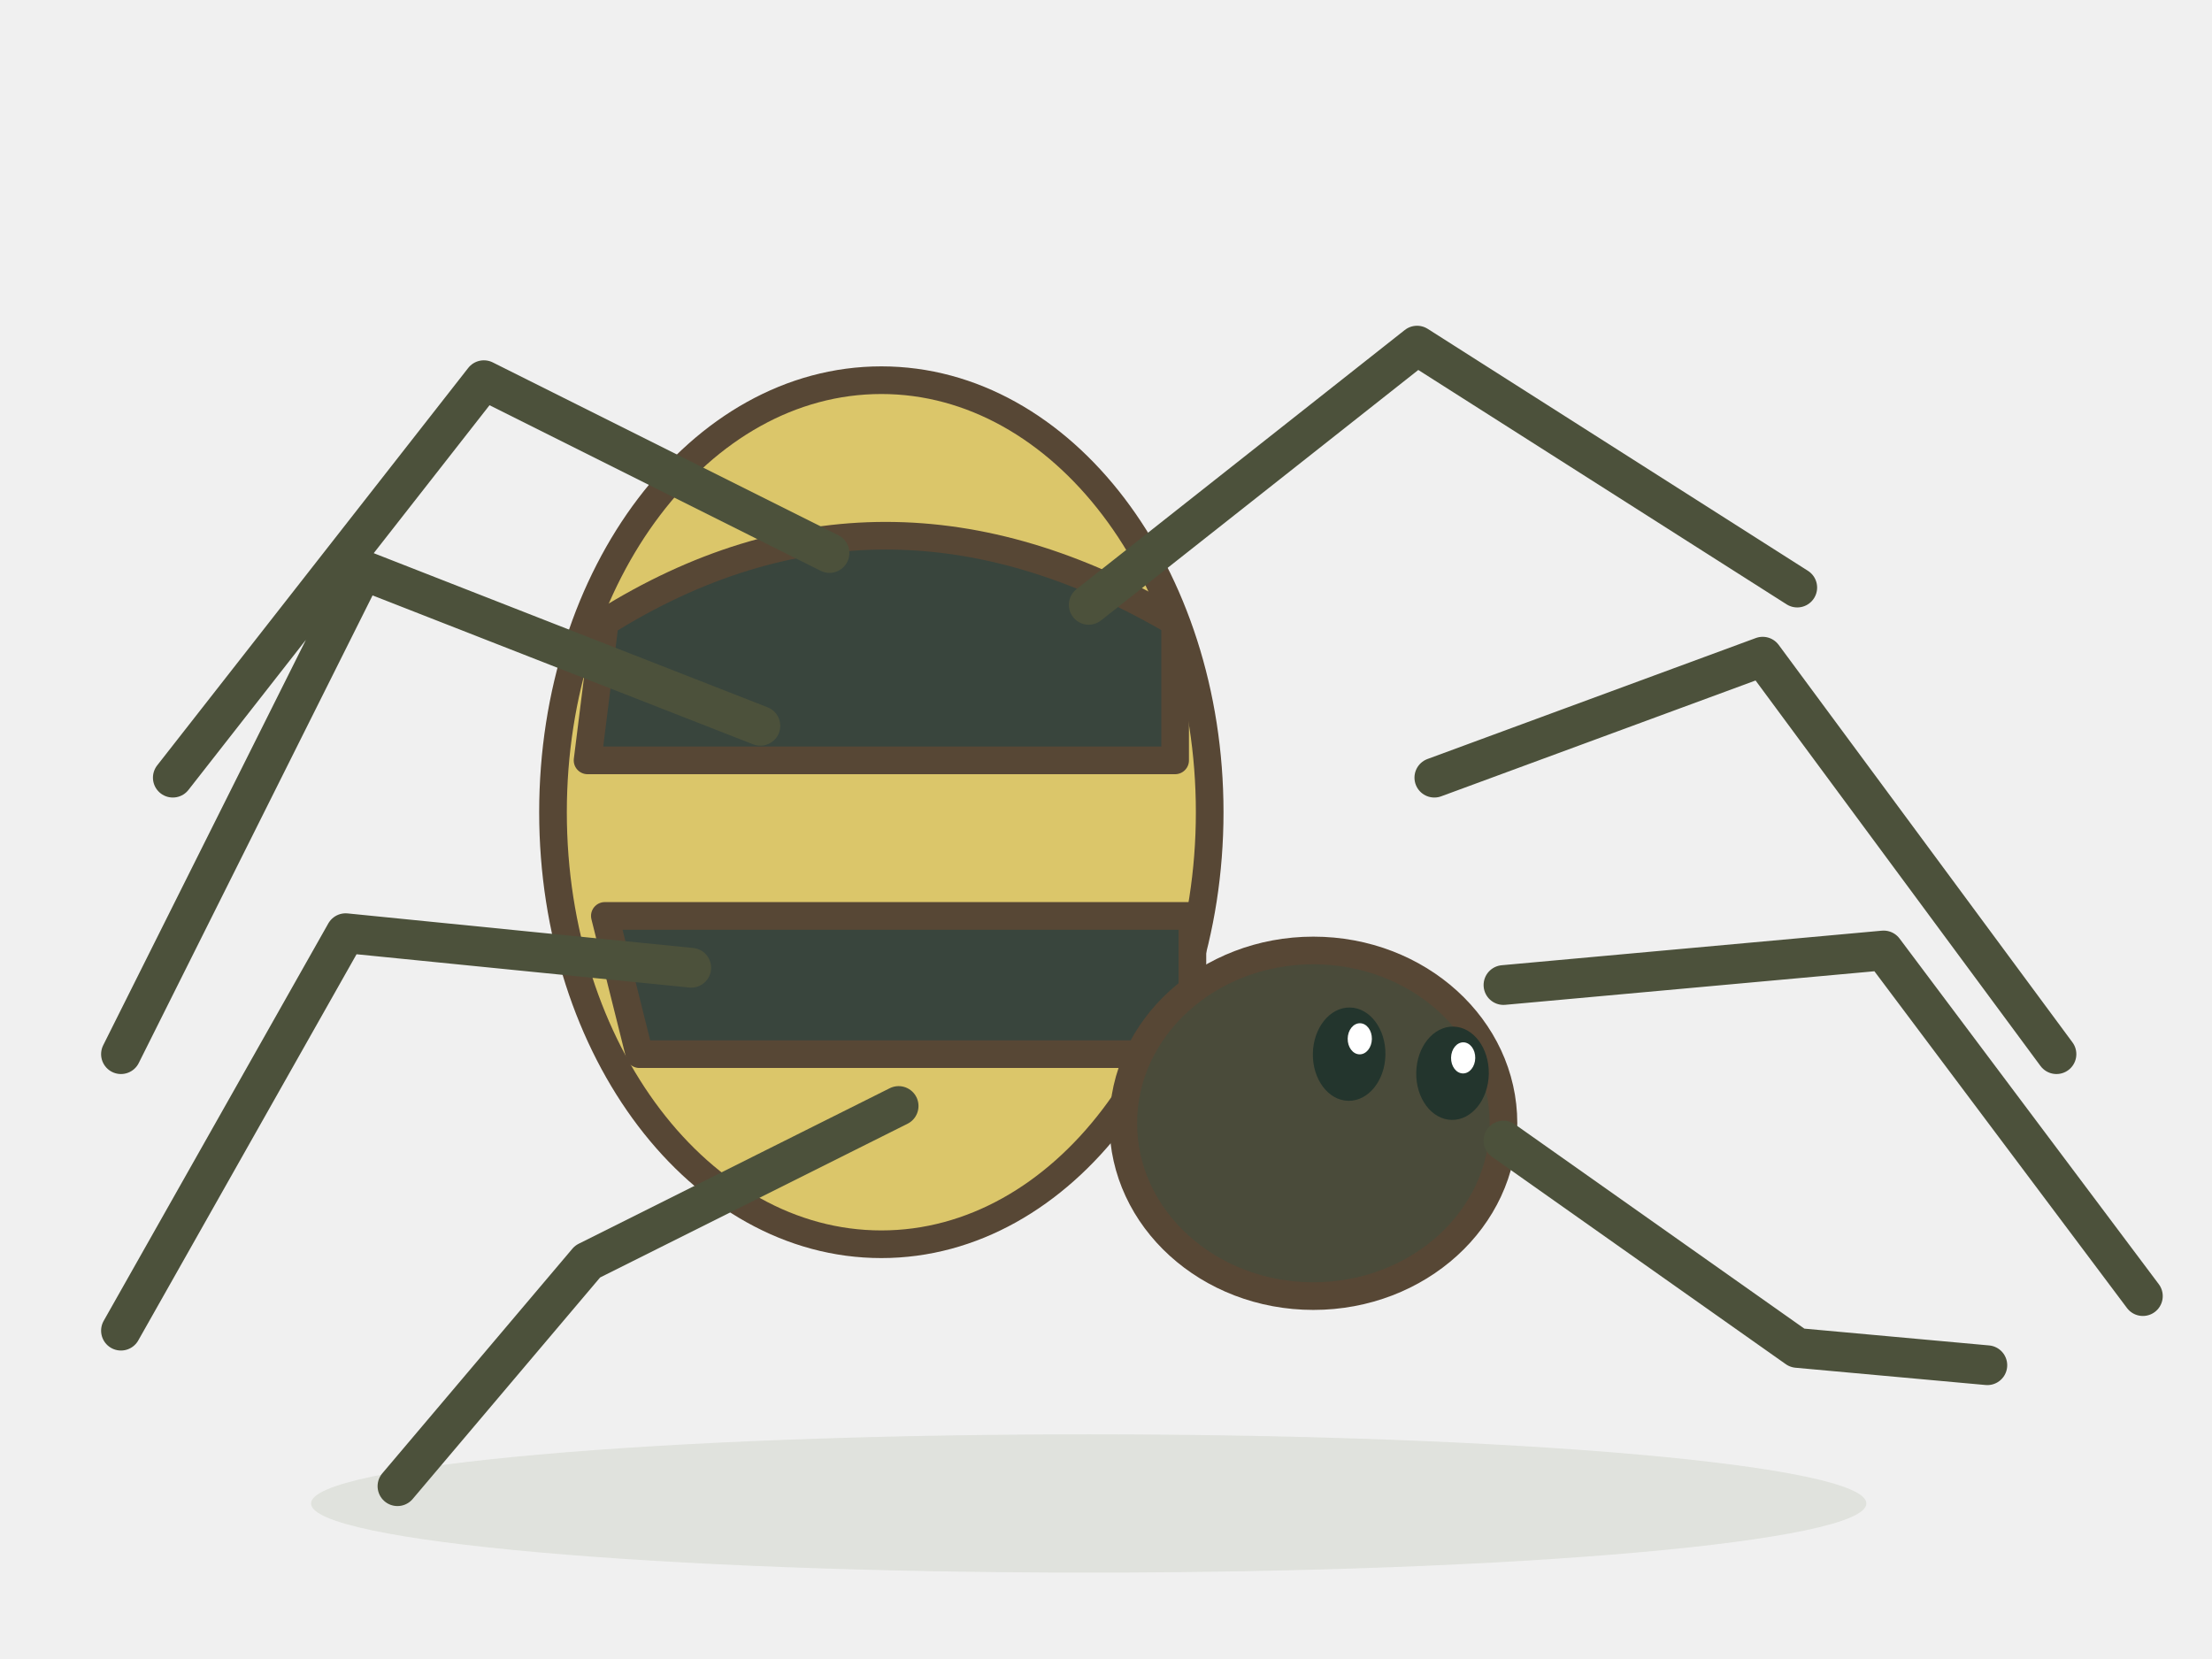
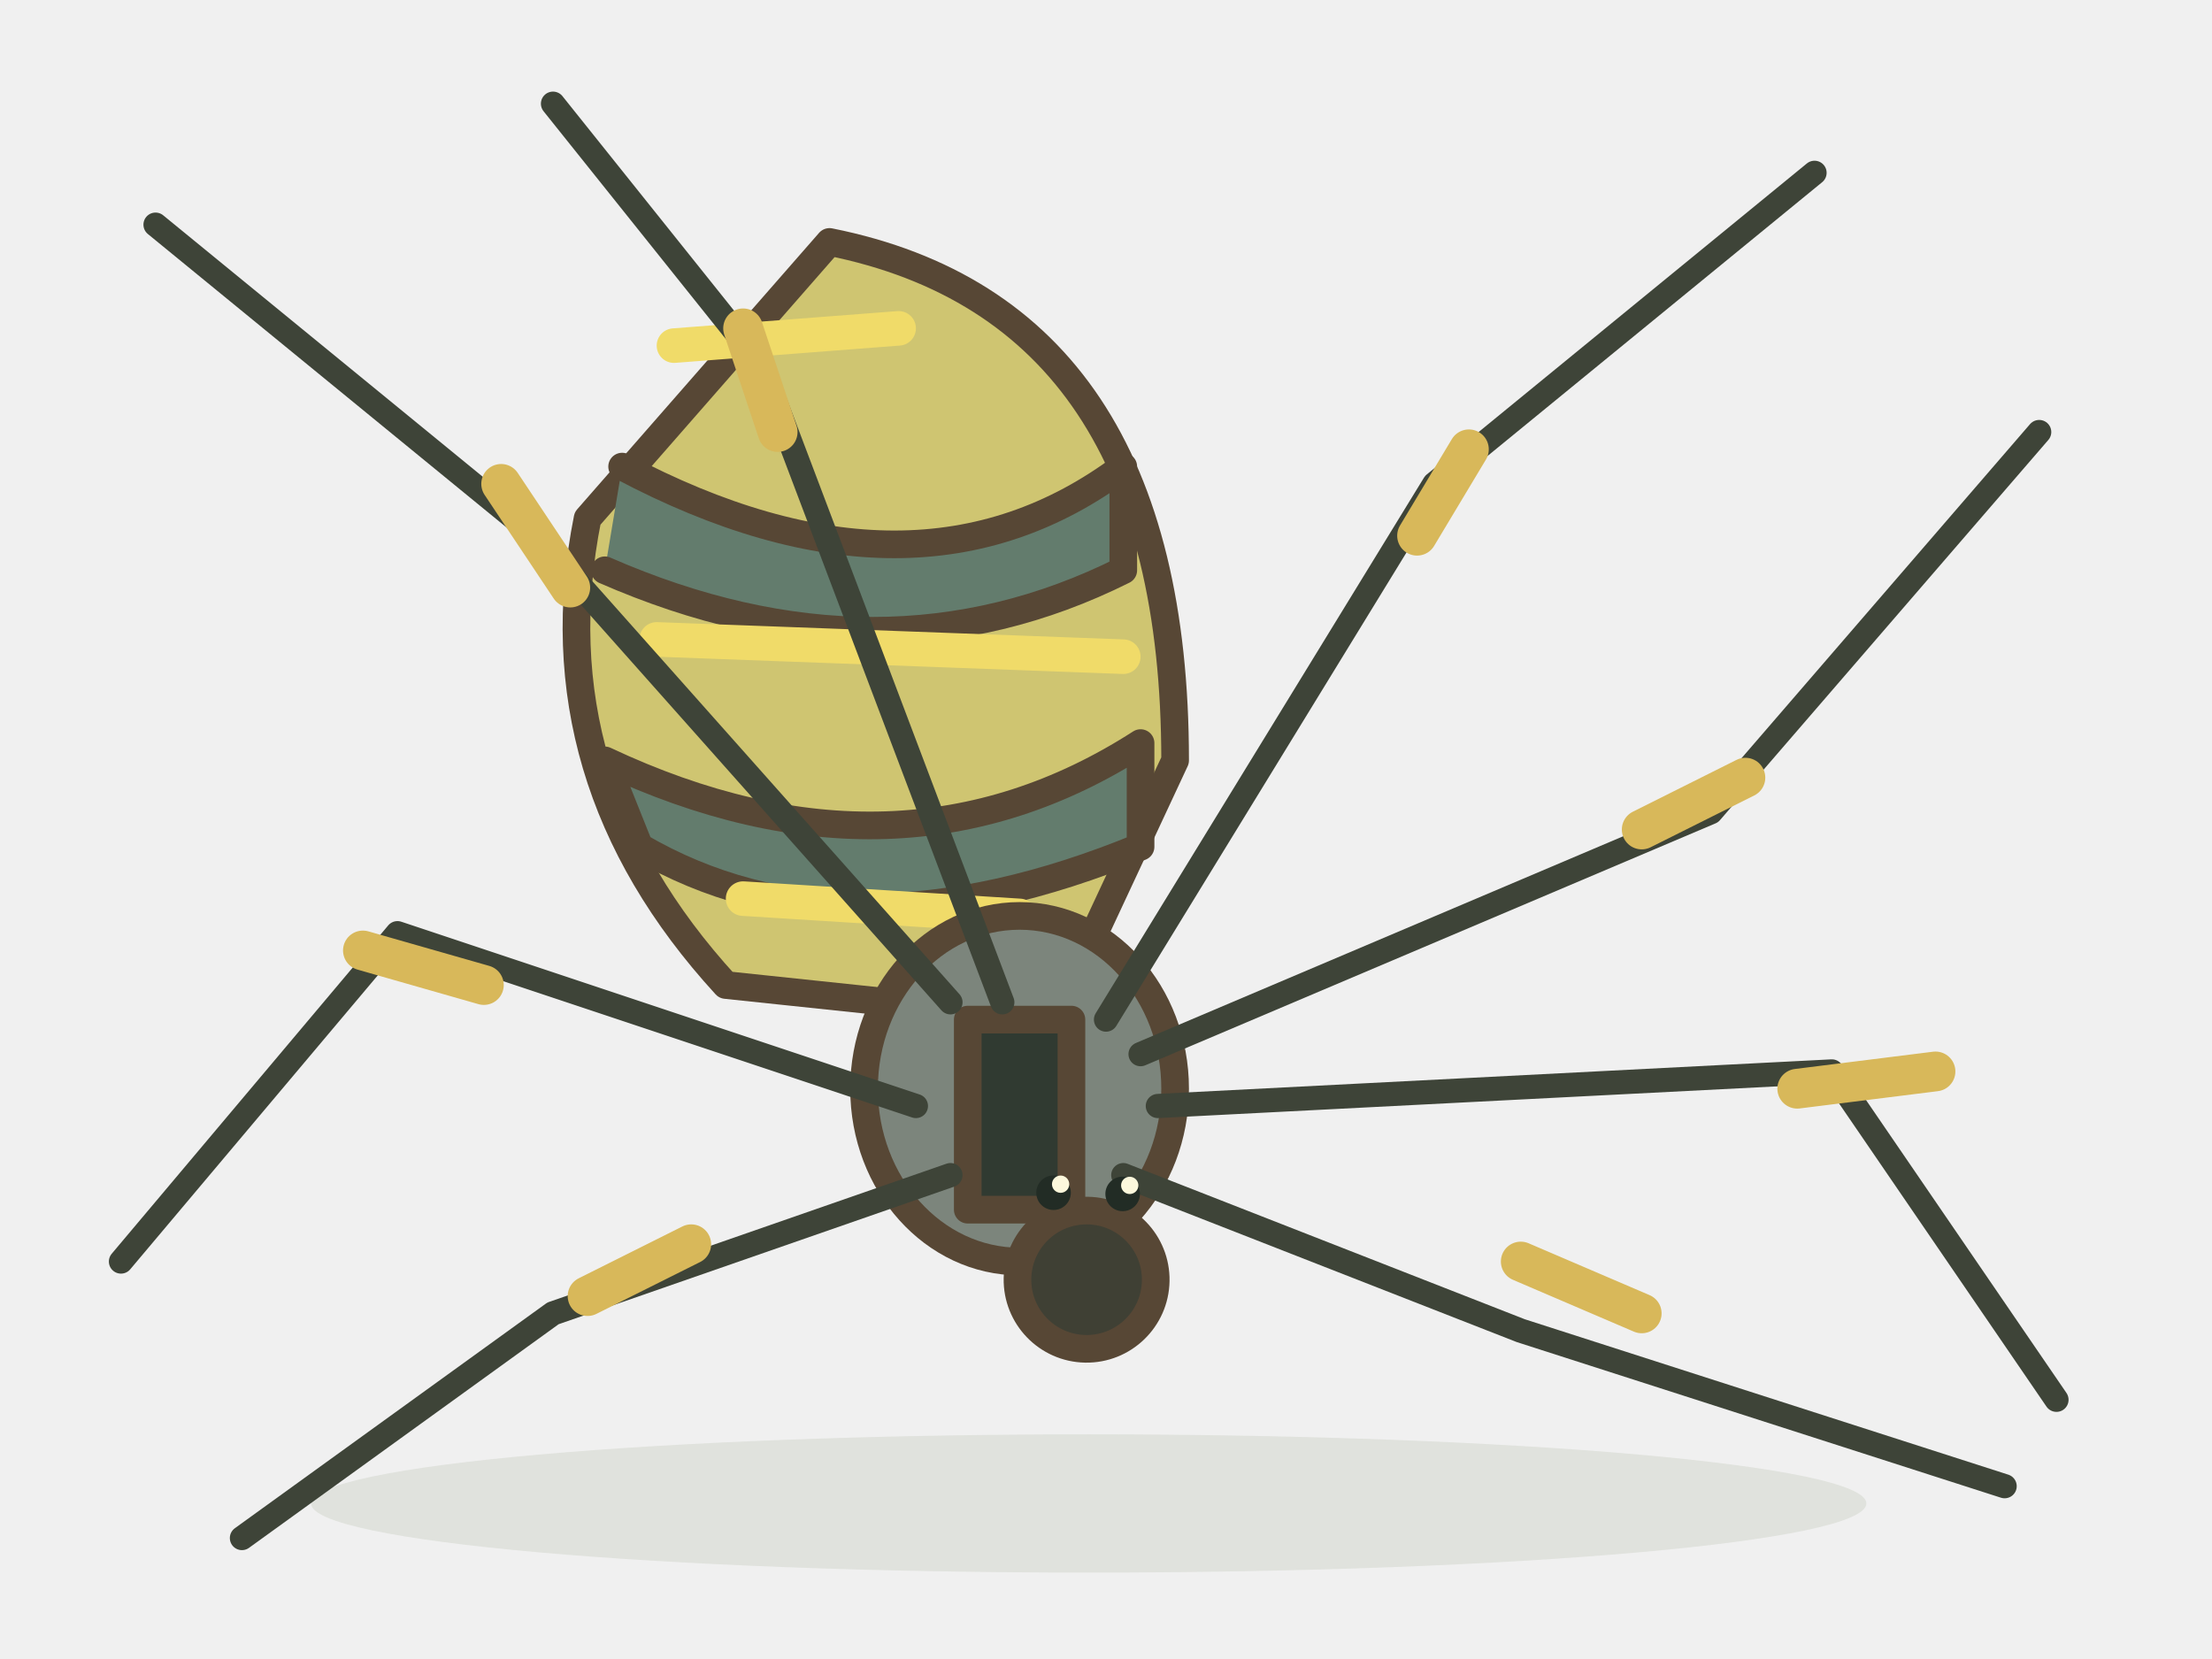
<svg xmlns="http://www.w3.org/2000/svg" viewBox="0 0 128 96" width="128" height="96">
+   <defs>
+     <g id="body">
+       <g data-part="abdomen">
+         <path d="M48 14Q68 18 68 44L61 59 42 57Q31 45 34 30Z" fill="#cfc571" />
+         <path d="M36 27q17 9 29 0v6q-14 7-30 0m0 11q17 8 31-1v6q-17 7-29 0Z" fill="#637c6d" />
+         <path d="M39 20 52 19m-14 18 27 1m-22 14 16 1" fill="none" stroke="#f0db69" stroke-width="2" />
+       </g>
+       <g data-part="cephalothorax">
+         <ellipse cx="59" cy="63" rx="9" ry="10" fill="#7c857c" />
+         <path d="M56 59h6v11h-6Z" fill="#303a31" />
+       </g>
+     </g>
+     <g id="head">
+       <g data-part="mouthparts">
+         <ellipse cx="63" cy="74" rx="4" ry="4" fill="#3f4034" />
+         <ellipse cx="61" cy="69" rx="1" ry="1" fill="#222c25" stroke="none" />
+         <ellipse cx="61.4" cy="68.5" rx="0.5" ry="0.5" fill="#fcf8dc" stroke="none" />
+         <ellipse cx="65" cy="69" rx="1" ry="1" fill="#222c25" stroke="none" />
+         <ellipse cx="65.4" cy="68.5" rx="0.5" ry="0.5" fill="#fcf8dc" stroke="none" />
+       </g>
+     </g>
+     <g id="legs0">
+       <g data-part="legs" data-count="8">
+         <path d="M55 58 31 31 9 13" fill="none" stroke="#3e4438" stroke-width="1.4" />
+         <path d="M58 58 44 21 32 6" fill="none" stroke="#3e4438" stroke-width="1.4" />
+         <path d="M64 59 83 28 105 10" fill="none" stroke="#3e4438" stroke-width="1.4" />
+         <path d="M66 61 99 47 118 25" fill="none" stroke="#3e4438" stroke-width="1.4" />
+         <path d="M53 64 23 54 7 73" fill="none" stroke="#3e4438" stroke-width="1.4" />
+         <path d="M55 68 32 76 14 89" fill="none" stroke="#3e4438" stroke-width="1.4" />
+         <path d="M65 68 88 77 116 86" fill="none" stroke="#3e4438" stroke-width="1.4" />
+         <path d="M67 64 106 62 119 81" fill="none" stroke="#3e4438" stroke-width="1.4" />
+       </g>
+       <g data-part="leg-bands">
+         <path d="M29 28l4 6m10-15 2 6m40 1-3 5m19 14-6 3m-74 7 7 2m6 18 6-3m48 1 7 3m17-14-8 1" fill="none" stroke="#d8b85a" stroke-width="2.3" />
+       </g>
+     </g>
+     <g id="legs1">
+       <g data-part="legs" data-count="8">
+         <path d="M55 58 31 31 11 9" fill="none" stroke="#3e4438" stroke-width="1.4" />
+         <path d="M58 58 44 21 39 5" fill="none" stroke="#3e4438" stroke-width="1.4" />
+         <path d="M64 59 83 28 99 7" fill="none" stroke="#3e4438" stroke-width="1.4" />
+         <path d="M66 61 99 47 120 21" fill="none" stroke="#3e4438" stroke-width="1.4" />
+         <path d="M53 64 23 54 6 68" fill="none" stroke="#3e4438" stroke-width="1.4" />
+         <path d="M55 68 32 76 19 90" fill="none" stroke="#3e4438" stroke-width="1.4" />
+         <path d="M65 68 88 77 111 89" fill="none" stroke="#3e4438" stroke-width="1.4" />
+         <path d="M67 64 106 62 121 75" fill="none" stroke="#3e4438" stroke-width="1.4" />
+       </g>
+       <g data-part="leg-bands">
+         <path d="M29 28l4 6m10-15 2 6m40 1-3 5m19 14-6 3m-74 7 7 2m6 18 6-3m48 1 7 3m17-14-8 1" fill="none" stroke="#d8b85a" stroke-width="2.3" />
+       </g>
+     </g>
+     <g id="shell" />
+     <g id="wing0" />
+     <g id="wing1" />
+   </defs>
  <view id="idle-0" viewBox="0 0 128 96" />
  <view id="idle-1" viewBox="0 96 128 96" />
  <view id="move-0" viewBox="0 192 128 96" />
  <view id="move-1" viewBox="0 288 128 96" />
  <view id="eat-0" viewBox="0 384 128 96" />
  <view id="eat-1" viewBox="0 480 128 96" />
  <g transform="translate(0 0)">
    <ellipse cx="63" cy="87" rx="45" ry="4" fill="#647849" opacity=".12" stroke="none" />
    <g stroke="#574735" stroke-width="1.6" stroke-linejoin="round" stroke-linecap="round">
      <g transform="translate(0 0)">
-         <ellipse cx="51" cy="47" rx="19" ry="25" fill="#dbc66a" />
-         <path d="M35 36q16-10 33 0v8H34Zm0 17h34v8H37Z" fill="#39453d" />
-         <ellipse cx="76" cy="65" rx="11" ry="10" fill="#4a4b3a" />
-         <path d="M48 32 28 22 10 45m34-3-23-9L7 61m33-5L20 54 7 77m45-13-18 9-11 13m40-51 19-15 22 14m-21 11 19-7 17 23m-32-4 22-2 15 20m-37-9 17 12 11 1" fill="none" stroke="#4c513b" stroke-width="2.3" />
-         <g transform="rotate(1 78 65)">
-           <ellipse cx="84" cy="62" rx="2.1" ry="2.7" fill="#23352d" stroke="none" />
-           <ellipse cx="84.6" cy="61.1" rx="0.7" ry="0.9" fill="#fff" stroke="none" />
-           <ellipse cx="78" cy="61" rx="2.1" ry="2.7" fill="#23352d" stroke="none" />
-           <ellipse cx="78.6" cy="60.1" rx="0.7" ry="0.9" fill="#fff" stroke="none" />
+         <use href="#body" />
+         <use href="#legs0" />
+         <use href="#shell" />
+         <use href="#wing0" />
+         <g transform="rotate(1 60 67)">
+           <use href="#head" />
        </g>
      </g>
    </g>
  </g>
  <g transform="translate(0 96)">
    <ellipse cx="63" cy="87" rx="45" ry="4" fill="#647849" opacity=".12" stroke="none" />
    <g stroke="#574735" stroke-width="1.6" stroke-linejoin="round" stroke-linecap="round">
      <g transform="translate(0 0)">
-         <ellipse cx="51" cy="47" rx="19" ry="25" fill="#dbc66a" />
-         <path d="M35 36q16-10 33 0v8H34Zm0 17h34v8H37Z" fill="#39453d" />
-         <ellipse cx="76" cy="65" rx="11" ry="10" fill="#4a4b3a" />
-         <path d="M48 32 28 22 10 45m34-3-23-9L7 61m33-5L20 54 7 77m45-13-18 9-11 13m40-51 19-15 22 14m-21 11 19-7 17 23m-32-4 22-2 15 20m-37-9 17 12 11 1" fill="none" stroke="#4c513b" stroke-width="2.3" />
-         <g transform="rotate(-1 78 65)">
-           <ellipse cx="84" cy="62" rx="2.1" ry="2.7" fill="#23352d" stroke="none" />
-           <ellipse cx="84.6" cy="61.1" rx="0.7" ry="0.9" fill="#fff" stroke="none" />
-           <ellipse cx="78" cy="61" rx="2.1" ry="2.7" fill="#23352d" stroke="none" />
-           <ellipse cx="78.6" cy="60.1" rx="0.7" ry="0.9" fill="#fff" stroke="none" />
+         <use href="#body" />
+         <use href="#legs0" />
+         <use href="#shell" />
+         <use href="#wing0" />
+         <g transform="rotate(-1 60 67)">
+           <use href="#head" />
        </g>
      </g>
    </g>
  </g>
  <g transform="translate(0 192)">
    <ellipse cx="63" cy="87" rx="45" ry="4" fill="#647849" opacity=".12" stroke="none" />
    <g stroke="#574735" stroke-width="1.6" stroke-linejoin="round" stroke-linecap="round">
      <g transform="translate(0 0)">
-         <ellipse cx="51" cy="47" rx="19" ry="25" fill="#dbc66a" />
-         <path d="M35 36q16-10 33 0v8H34Zm0 17h34v8H37Z" fill="#39453d" />
-         <ellipse cx="76" cy="65" rx="11" ry="10" fill="#4a4b3a" />
-         <path d="M48 32 28 22 10 45m34-3-23-9L7 61m33-5L20 54 7 77m45-13-18 9-11 13m40-51 19-15 22 14m-21 11 19-7 17 23m-32-4 22-2 15 20m-37-9 17 12 11 1" fill="none" stroke="#4c513b" stroke-width="2.3" />
-         <g transform="rotate(-3 78 65)">
-           <ellipse cx="84" cy="62" rx="2.1" ry="2.7" fill="#23352d" stroke="none" />
-           <ellipse cx="84.6" cy="61.1" rx="0.7" ry="0.9" fill="#fff" stroke="none" />
-           <ellipse cx="78" cy="61" rx="2.1" ry="2.7" fill="#23352d" stroke="none" />
-           <ellipse cx="78.6" cy="60.1" rx="0.7" ry="0.9" fill="#fff" stroke="none" />
+         <use href="#body" />
+         <use href="#legs0" />
+         <use href="#shell" />
+         <use href="#wing0" />
+         <g transform="rotate(-3 60 67)">
+           <use href="#head" />
        </g>
      </g>
    </g>
  </g>
  <g transform="translate(0 288)">
    <ellipse cx="63" cy="87" rx="45" ry="4" fill="#647849" opacity=".12" stroke="none" />
    <g stroke="#574735" stroke-width="1.6" stroke-linejoin="round" stroke-linecap="round">
      <g transform="translate(0 -2)">
-         <ellipse cx="51" cy="47" rx="19" ry="25" fill="#dbc66a" />
-         <path d="M35 36q16-10 33 0v8H34Zm0 17h34v8H37Z" fill="#39453d" />
-         <ellipse cx="76" cy="65" rx="11" ry="10" fill="#4a4b3a" />
-         <path d="M48 32 28 18 10 45m34-3-23-9L7 61m33-5L20 54 7 77m45-13-18 9-11 13m40-51 19-15 22 14m-21 11 19-7 17 23m-32-4 22-2 15 20m-37-9 17 12 11 1" fill="none" stroke="#4c513b" stroke-width="2.3" />
-         <g transform="rotate(4 78 65)">
-           <ellipse cx="84" cy="62" rx="2.1" ry="2.7" fill="#23352d" stroke="none" />
-           <ellipse cx="84.6" cy="61.1" rx="0.7" ry="0.9" fill="#fff" stroke="none" />
-           <ellipse cx="78" cy="61" rx="2.1" ry="2.7" fill="#23352d" stroke="none" />
-           <ellipse cx="78.6" cy="60.1" rx="0.7" ry="0.9" fill="#fff" stroke="none" />
+         <use href="#body" />
+         <use href="#legs1" />
+         <use href="#shell" />
+         <use href="#wing1" />
+         <g transform="rotate(4 60 67)">
+           <use href="#head" />
        </g>
      </g>
    </g>
  </g>
  <g transform="translate(0 384)">
    <ellipse cx="63" cy="87" rx="45" ry="4" fill="#647849" opacity=".12" stroke="none" />
    <g stroke="#574735" stroke-width="1.6" stroke-linejoin="round" stroke-linecap="round">
      <g transform="translate(0 0)">
-         <ellipse cx="51" cy="47" rx="19" ry="25" fill="#dbc66a" />
-         <path d="M35 36q16-10 33 0v8H34Zm0 17h34v8H37Z" fill="#39453d" />
-         <ellipse cx="76" cy="65" rx="11" ry="10" fill="#4a4b3a" />
-         <path d="M48 32 28 22 10 45m34-3-23-9L7 61m33-5L20 54 7 77m45-13-18 9-11 13m40-51 19-15 22 14m-21 11 19-7 17 23m-32-4 22-2 15 20m-37-9 17 12 11 1" fill="none" stroke="#4c513b" stroke-width="2.3" />
-         <g transform="rotate(10 78 65)">
-           <ellipse cx="84" cy="62" rx="2.1" ry="2.7" fill="#23352d" stroke="none" />
-           <ellipse cx="84.6" cy="61.1" rx="0.7" ry="0.9" fill="#fff" stroke="none" />
-           <ellipse cx="78" cy="61" rx="2.1" ry="2.7" fill="#23352d" stroke="none" />
-           <ellipse cx="78.6" cy="60.1" rx="0.7" ry="0.9" fill="#fff" stroke="none" />
+         <use href="#body" />
+         <use href="#legs0" />
+         <use href="#shell" />
+         <use href="#wing0" />
+         <g transform="rotate(10 60 67)">
+           <use href="#head" />
        </g>
        <path d="M109 64l3 6m-6-3 3 4" fill="none" stroke="#60834e" stroke-width="3" />
      </g>
    </g>
  </g>
  <g transform="translate(0 480)">
    <ellipse cx="63" cy="87" rx="45" ry="4" fill="#647849" opacity=".12" stroke="none" />
    <g stroke="#574735" stroke-width="1.6" stroke-linejoin="round" stroke-linecap="round">
      <g transform="translate(0 0)">
-         <ellipse cx="51" cy="47" rx="19" ry="25" fill="#dbc66a" />
-         <path d="M35 36q16-10 33 0v8H34Zm0 17h34v8H37Z" fill="#39453d" />
-         <ellipse cx="76" cy="65" rx="11" ry="10" fill="#4a4b3a" />
-         <path d="M48 32 28 18 10 45m34-3-23-9L7 61m33-5L20 54 7 77m45-13-18 9-11 13m40-51 19-15 22 14m-21 11 19-7 17 23m-32-4 22-2 15 20m-37-9 17 12 11 1" fill="none" stroke="#4c513b" stroke-width="2.3" />
-         <g transform="rotate(19 78 65)">
-           <ellipse cx="84" cy="62" rx="2.1" ry="2.7" fill="#23352d" stroke="none" />
-           <ellipse cx="84.6" cy="61.1" rx="0.7" ry="0.9" fill="#fff" stroke="none" />
-           <ellipse cx="78" cy="61" rx="2.1" ry="2.7" fill="#23352d" stroke="none" />
-           <ellipse cx="78.6" cy="60.1" rx="0.7" ry="0.9" fill="#fff" stroke="none" />
+         <use href="#body" />
+         <use href="#legs1" />
+         <use href="#shell" />
+         <use href="#wing0" />
+         <g transform="rotate(19 60 67)">
+           <use href="#head" />
        </g>
        <path d="M109 64l6 3m-6-3 3 4" fill="none" stroke="#60834e" stroke-width="3" />
      </g>
    </g>
  </g>
</svg>
